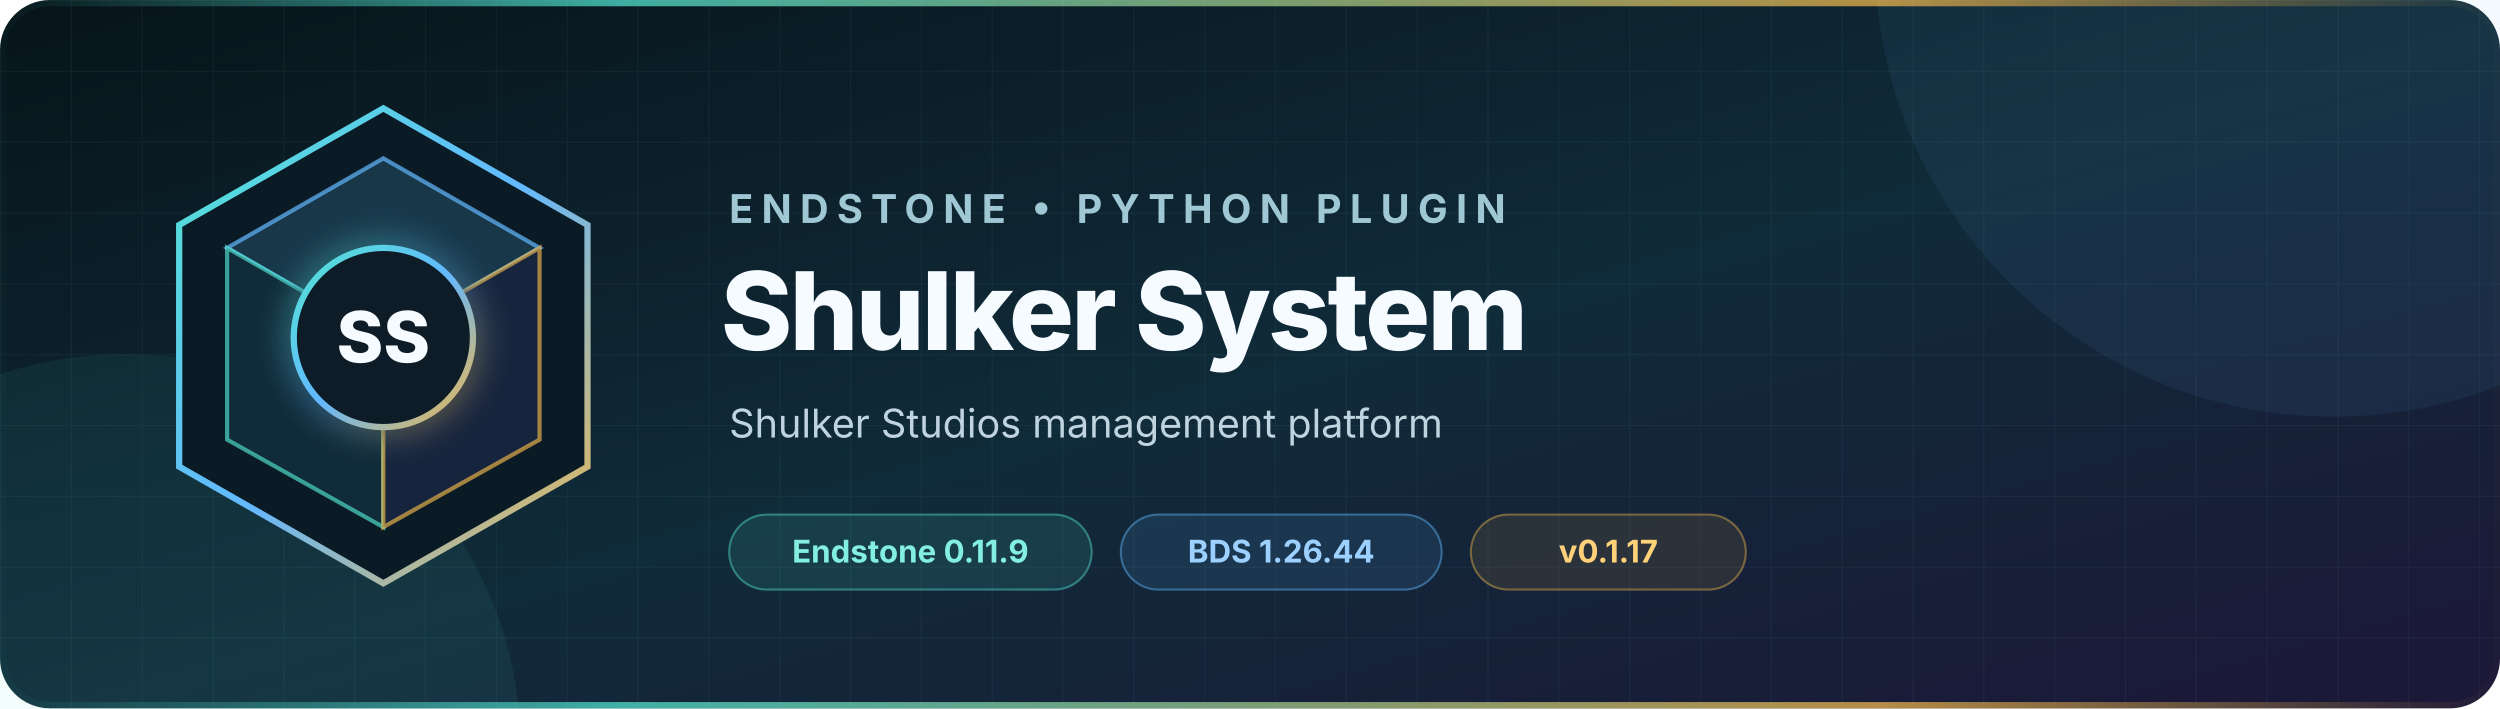
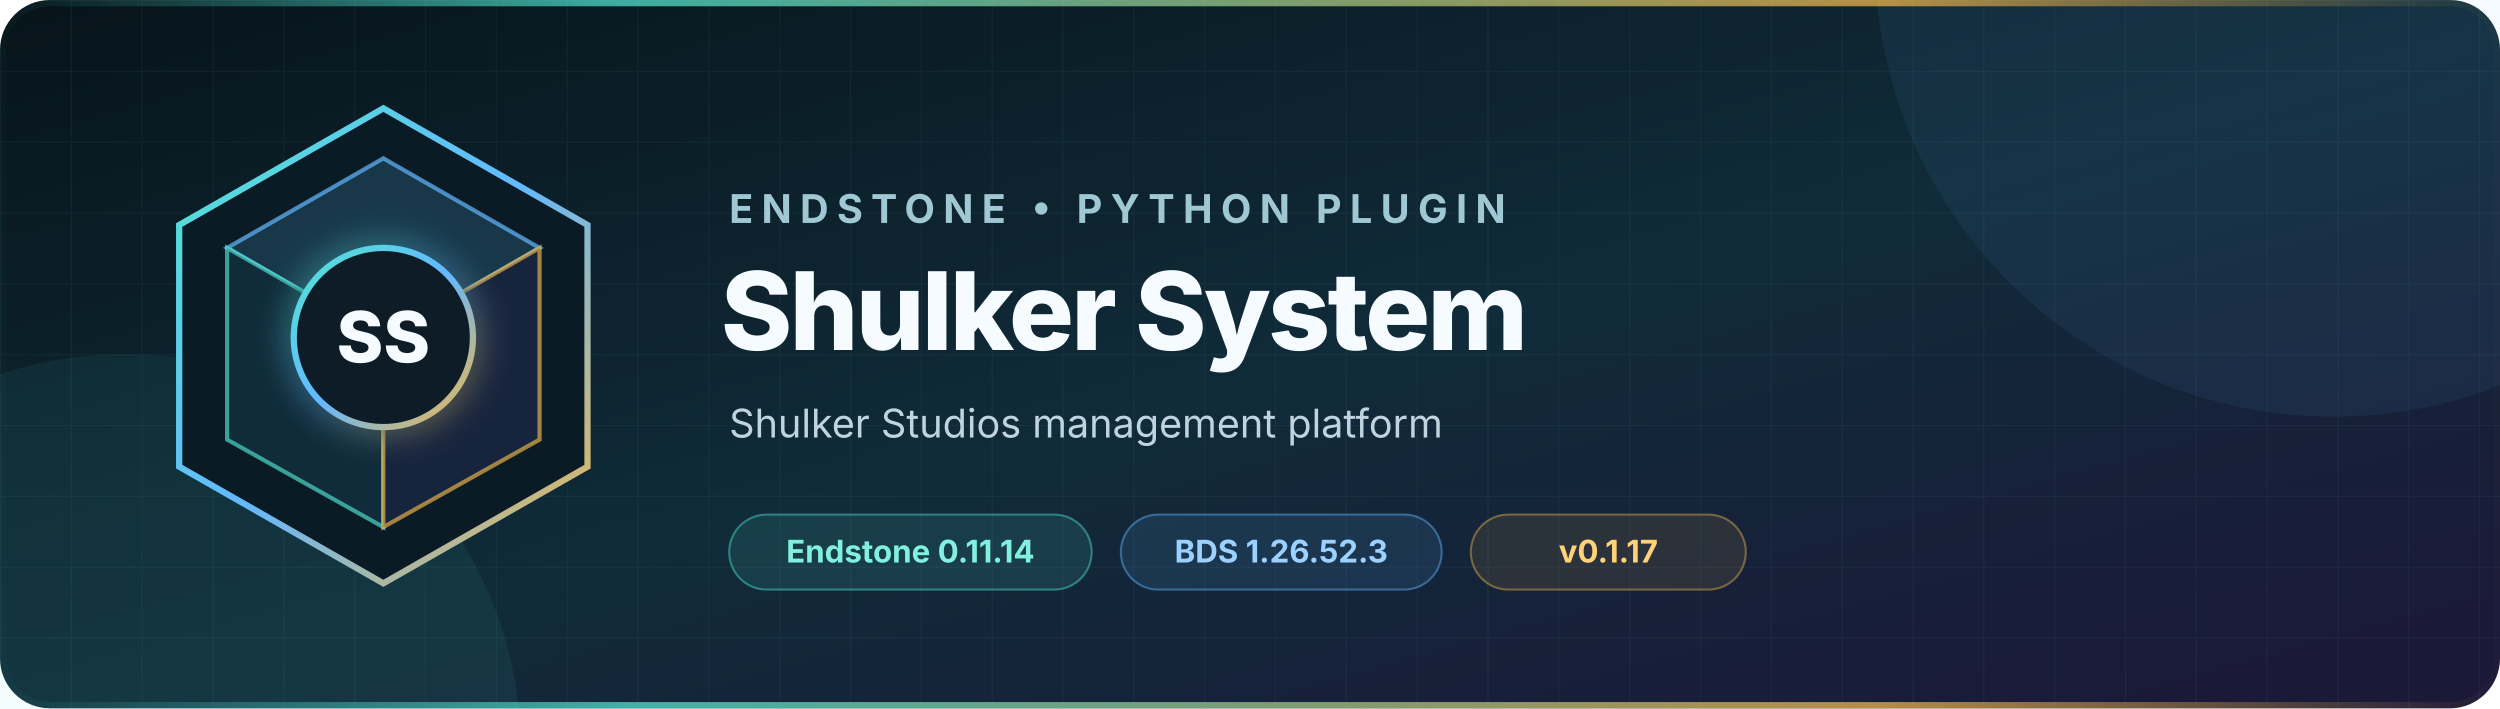
<svg xmlns="http://www.w3.org/2000/svg" width="1200" height="340" viewBox="0 0 1200 340" role="img" aria-labelledby="title description">
  <defs>
    <linearGradient id="background" x1="0" y1="0" x2="1" y2="1">
      <stop offset="0" stop-color="#07141a" />
      <stop offset="0.52" stop-color="#102b39" />
      <stop offset="1" stop-color="#1c1738" />
    </linearGradient>
    <linearGradient id="accent" x1="0" y1="0" x2="1" y2="1">
      <stop offset="0" stop-color="#52e5d1" />
      <stop offset="0.5" stop-color="#63b8ff" />
      <stop offset="1" stop-color="#f2b84b" />
    </linearGradient>
    <linearGradient id="rule" x1="0" y1="0" x2="1" y2="0">
      <stop offset="0" stop-color="#52e5d1" stop-opacity="0" />
      <stop offset="0.25" stop-color="#52e5d1" />
      <stop offset="0.75" stop-color="#f2b84b" />
      <stop offset="1" stop-color="#f2b84b" stop-opacity="0" />
    </linearGradient>
    <pattern id="grid" width="34" height="34" patternUnits="userSpaceOnUse">
      <path d="M34 0H0V34" fill="none" stroke="#9cdceb" stroke-opacity="0.055" />
    </pattern>
    <filter id="glow" x="-50%" y="-50%" width="200%" height="200%">
      <feGaussianBlur stdDeviation="8" result="blur" />
      <feMerge>
        <feMergeNode in="blur" />
        <feMergeNode in="SourceGraphic" />
      </feMerge>
    </filter>
  </defs>
  <rect width="1200" height="340" rx="24" fill="url(#background)" />
  <rect width="1200" height="340" rx="24" fill="url(#grid)" />
  <circle cx="1120" cy="-20" r="220" fill="#63b8ff" opacity="0.07" />
  <circle cx="60" cy="360" r="190" fill="#52e5d1" opacity="0.07" />
  <g transform="translate(72 48)">
    <path d="M112 4 210 60v116l-98 56-98-56V60Z" fill="#0b1b25" stroke="url(#accent)" stroke-width="3" />
    <path d="m112 28 75 43-75 43-75-43Z" fill="#18384a" stroke="#63b8ff" stroke-opacity="0.7" stroke-width="2" />
    <path d="m37 71 75 43v91l-75-42Z" fill="#102b39" stroke="#52e5d1" stroke-opacity="0.65" stroke-width="2" />
    <path d="m187 71-75 43v91l75-42Z" fill="#17243d" stroke="#f2b84b" stroke-opacity="0.65" stroke-width="2" />
    <circle cx="112" cy="114" r="43" fill="#0b1b25" stroke="url(#accent)" stroke-width="3" filter="url(#glow)" />
    <text x="112" y="126" text-anchor="middle" fill="#f5fbff" font-family="Inter, Segoe UI, Arial, sans-serif" font-size="34" font-weight="760">SS</text>
  </g>
  <g font-family="Inter, Segoe UI, Arial, sans-serif">
    <text x="350" y="107" fill="#9fc8d4" font-size="19" font-weight="650" letter-spacing="4">ENDSTONE • PYTHON PLUGIN</text>
    <text x="346" y="168" fill="#f5fbff" font-size="52" font-weight="760" letter-spacing="-1.3">Shulker System</text>
    <text x="350" y="210" fill="#c0d4df" font-size="19">Shulker Studios management platform</text>
    <g transform="translate(350 247)" font-size="15" font-weight="650">
      <rect width="174" height="36" rx="18" fill="#52e5d1" fill-opacity="0.11" stroke="#52e5d1" stroke-opacity="0.44" />
-       <text x="87" y="23" text-anchor="middle" fill="#82efe0">Endstone 0.11.9</text>
+       <text x="87" y="23" text-anchor="middle" fill="#82efe0">Endstone 0.11.14</text>
      <rect x="188" width="154" height="36" rx="18" fill="#63b8ff" fill-opacity="0.11" stroke="#63b8ff" stroke-opacity="0.44" />
-       <text x="265" y="23" text-anchor="middle" fill="#9bd0ff">BDS 1.26.44</text>
+       <text x="265" y="23" text-anchor="middle" fill="#9bd0ff">BDS 1.26.52.3</text>
      <rect x="356" width="132" height="36" rx="18" fill="#f2b84b" fill-opacity="0.1" stroke="#f2b84b" stroke-opacity="0.42" />
      <text x="422" y="23" text-anchor="middle" fill="#ffd27a">v0.1.17</text>
    </g>
  </g>
  <rect x="1.5" y="1.5" width="1197" height="337" rx="22.5" fill="none" stroke="url(#rule)" stroke-width="3" opacity="0.72" />
</svg>
